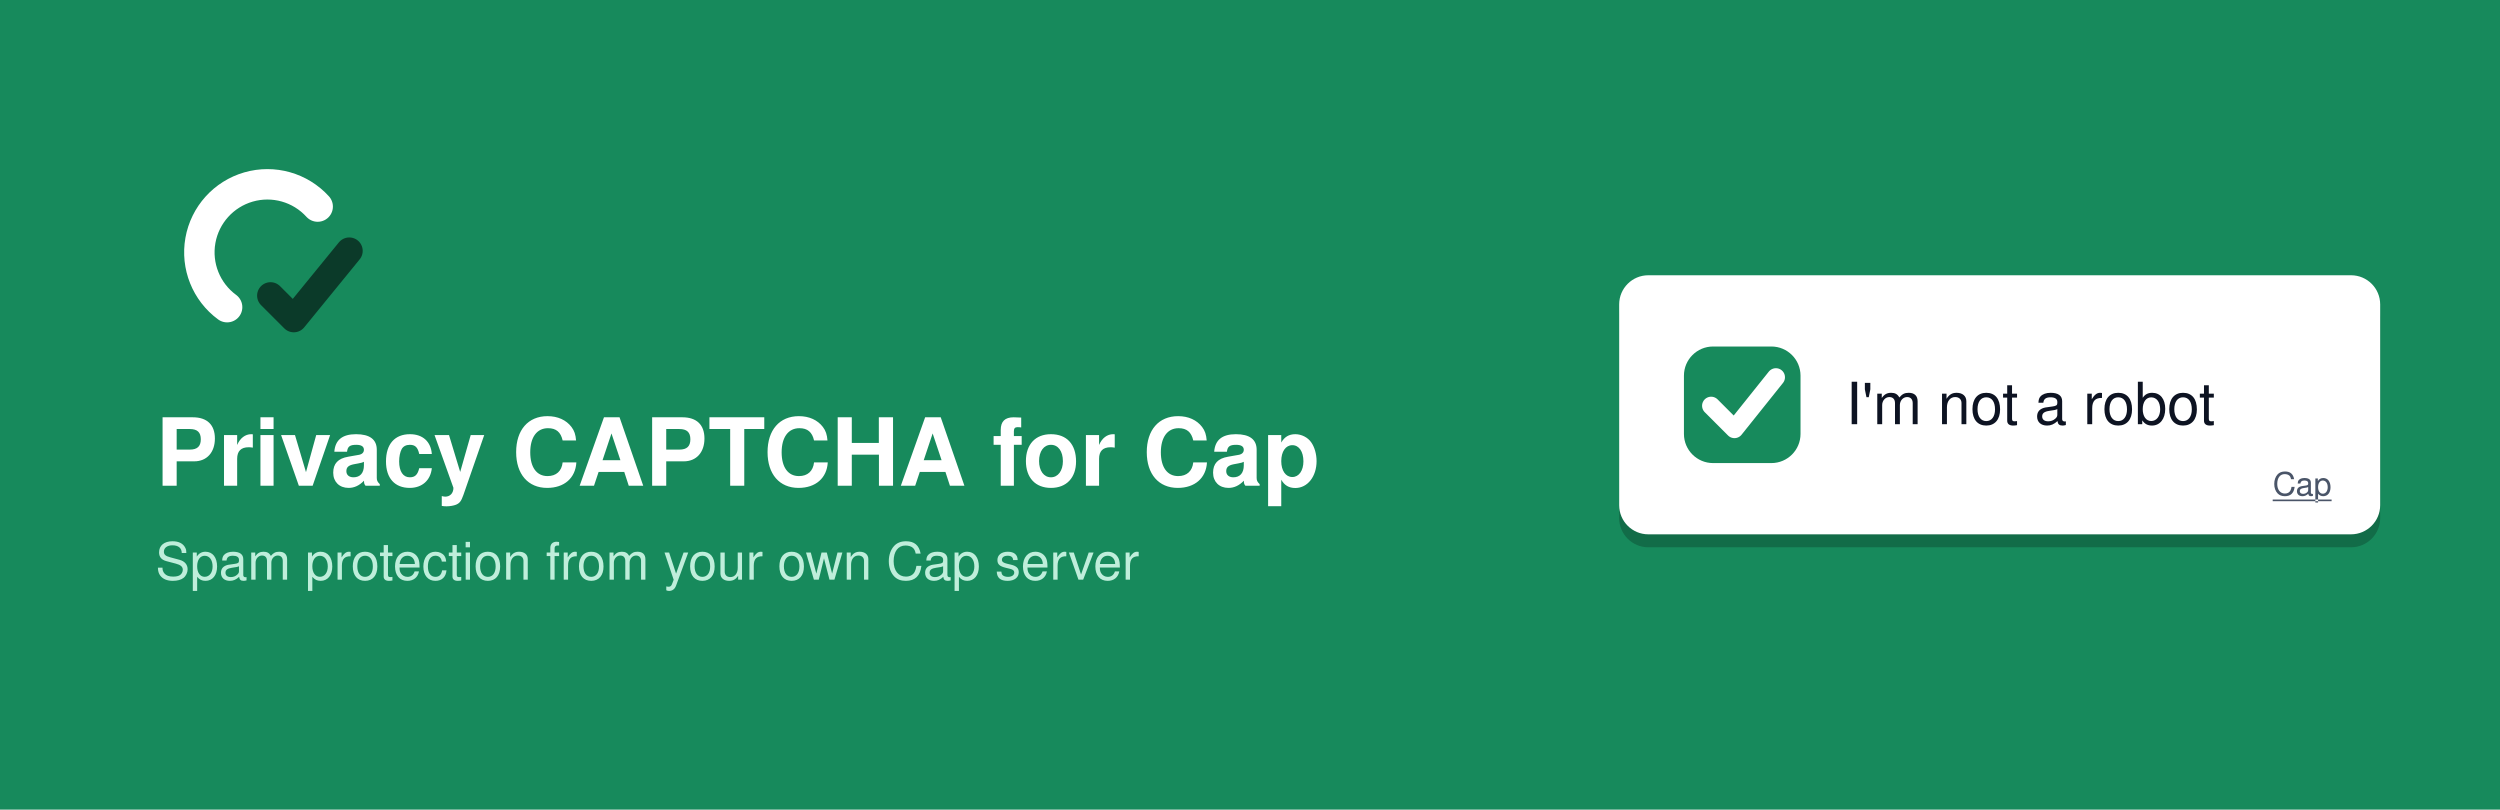
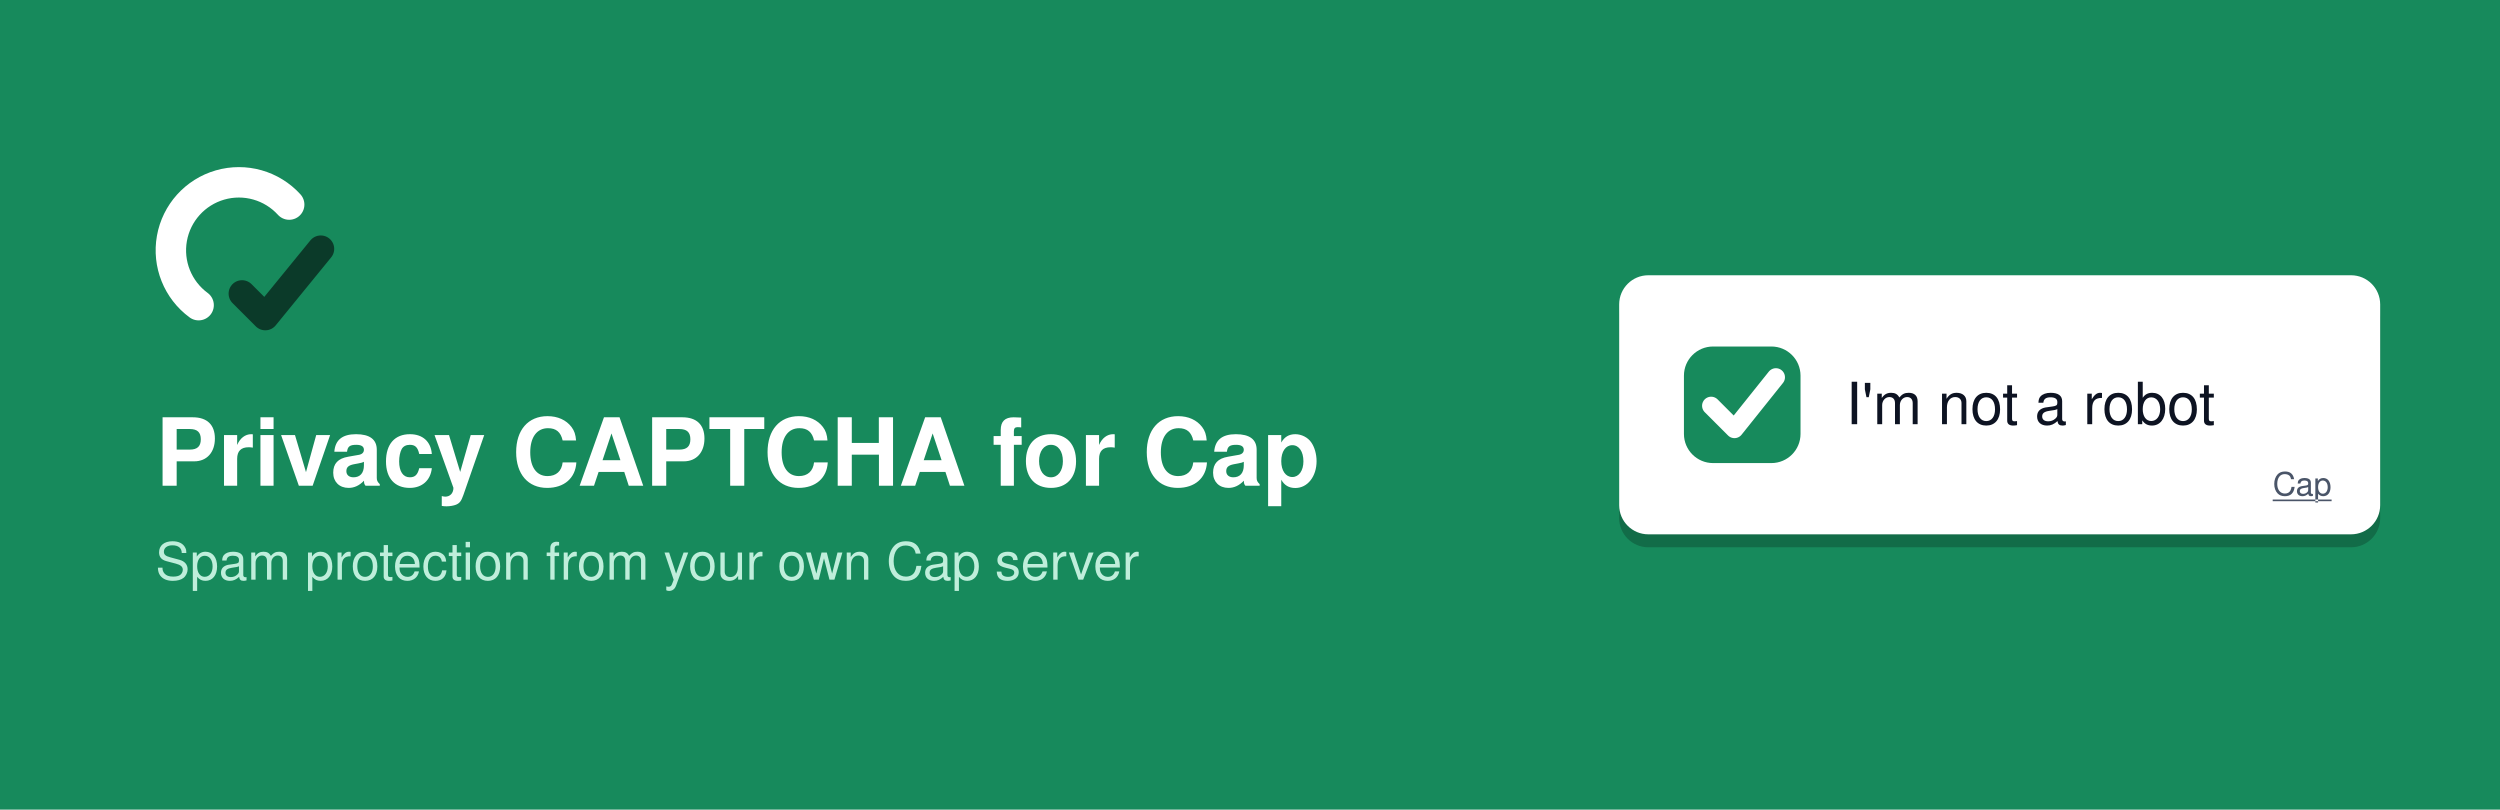
<svg xmlns="http://www.w3.org/2000/svg" viewBox="0 0 1544 500">
  <rect width="1544" height="500" fill="#178a5c" />
-   <g transform="translate(92,78) scale(0.6)">
-     <g transform="translate(128 128) scale(0.9212) translate(-123.12 -115.75)">
-       <path d="M172.7 66.5 A76 76 0 1 0 71.5 178.9" fill="none" stroke="#ffffff" stroke-width="34" stroke-linecap="round" />
-       <path d="M120 166 L146 192 L208 116" fill="none" stroke="#178a5c" stroke-width="58" stroke-linecap="round" stroke-linejoin="round" />
-       <path d="M120 166 L146 192 L208 116" fill="none" stroke="#0b3a29" stroke-width="30" stroke-linecap="round" stroke-linejoin="round" />
-     </g>
+   <g transform="translate(96.00 204.00) scale(0.5527) translate(-23.25 -207.00)">
+     <path d="M172.7 66.5 A76 76 0 1 0 71.5 178.9" fill="none" stroke="#ffffff" stroke-width="34" stroke-linecap="round" />
+     <path d="M120 166 L146 192 L208 116" fill="none" stroke="#178a5c" stroke-width="58" stroke-linecap="round" stroke-linejoin="round" />
+     <path d="M120 166 L146 192 L208 116" fill="none" stroke="#0b3a29" stroke-width="30" stroke-linecap="round" stroke-linejoin="round" />
  </g>
  <text x="96" y="300" font-family="Helvetica Neue, Helvetica, Arial, sans-serif" font-size="58" font-weight="700" fill="#ffffff">Privacy CAPTCHA for Cap</text>
  <text x="96" y="358" font-family="Helvetica Neue, Helvetica, Arial, sans-serif" font-size="32" fill="#bfeedb">Spam protection from your own Cap server</text>
  <rect x="1000" y="178" width="470" height="160" rx="18" fill="#000" opacity="0.22" />
  <rect x="1000" y="170" width="470" height="160" rx="18" fill="#ffffff" />
  <rect x="1040" y="214" width="72" height="72" rx="18" fill="#178a5c" />
  <path d="M1056.8 250.6 L1071.2 265.0 L1096.8 233.0" fill="none" stroke="#fff" stroke-width="11.2" stroke-linecap="round" stroke-linejoin="round" />
  <text x="1140" y="262" font-family="Helvetica Neue, Helvetica, Arial, sans-serif" font-size="36" font-weight="500" fill="#0d1322">I'm not a robot</text>
  <text x="1440" y="306" font-family="Helvetica Neue, Helvetica, Arial, sans-serif" font-size="20" fill="#4a5568" text-anchor="end" text-decoration="underline">Cap</text>
</svg>
